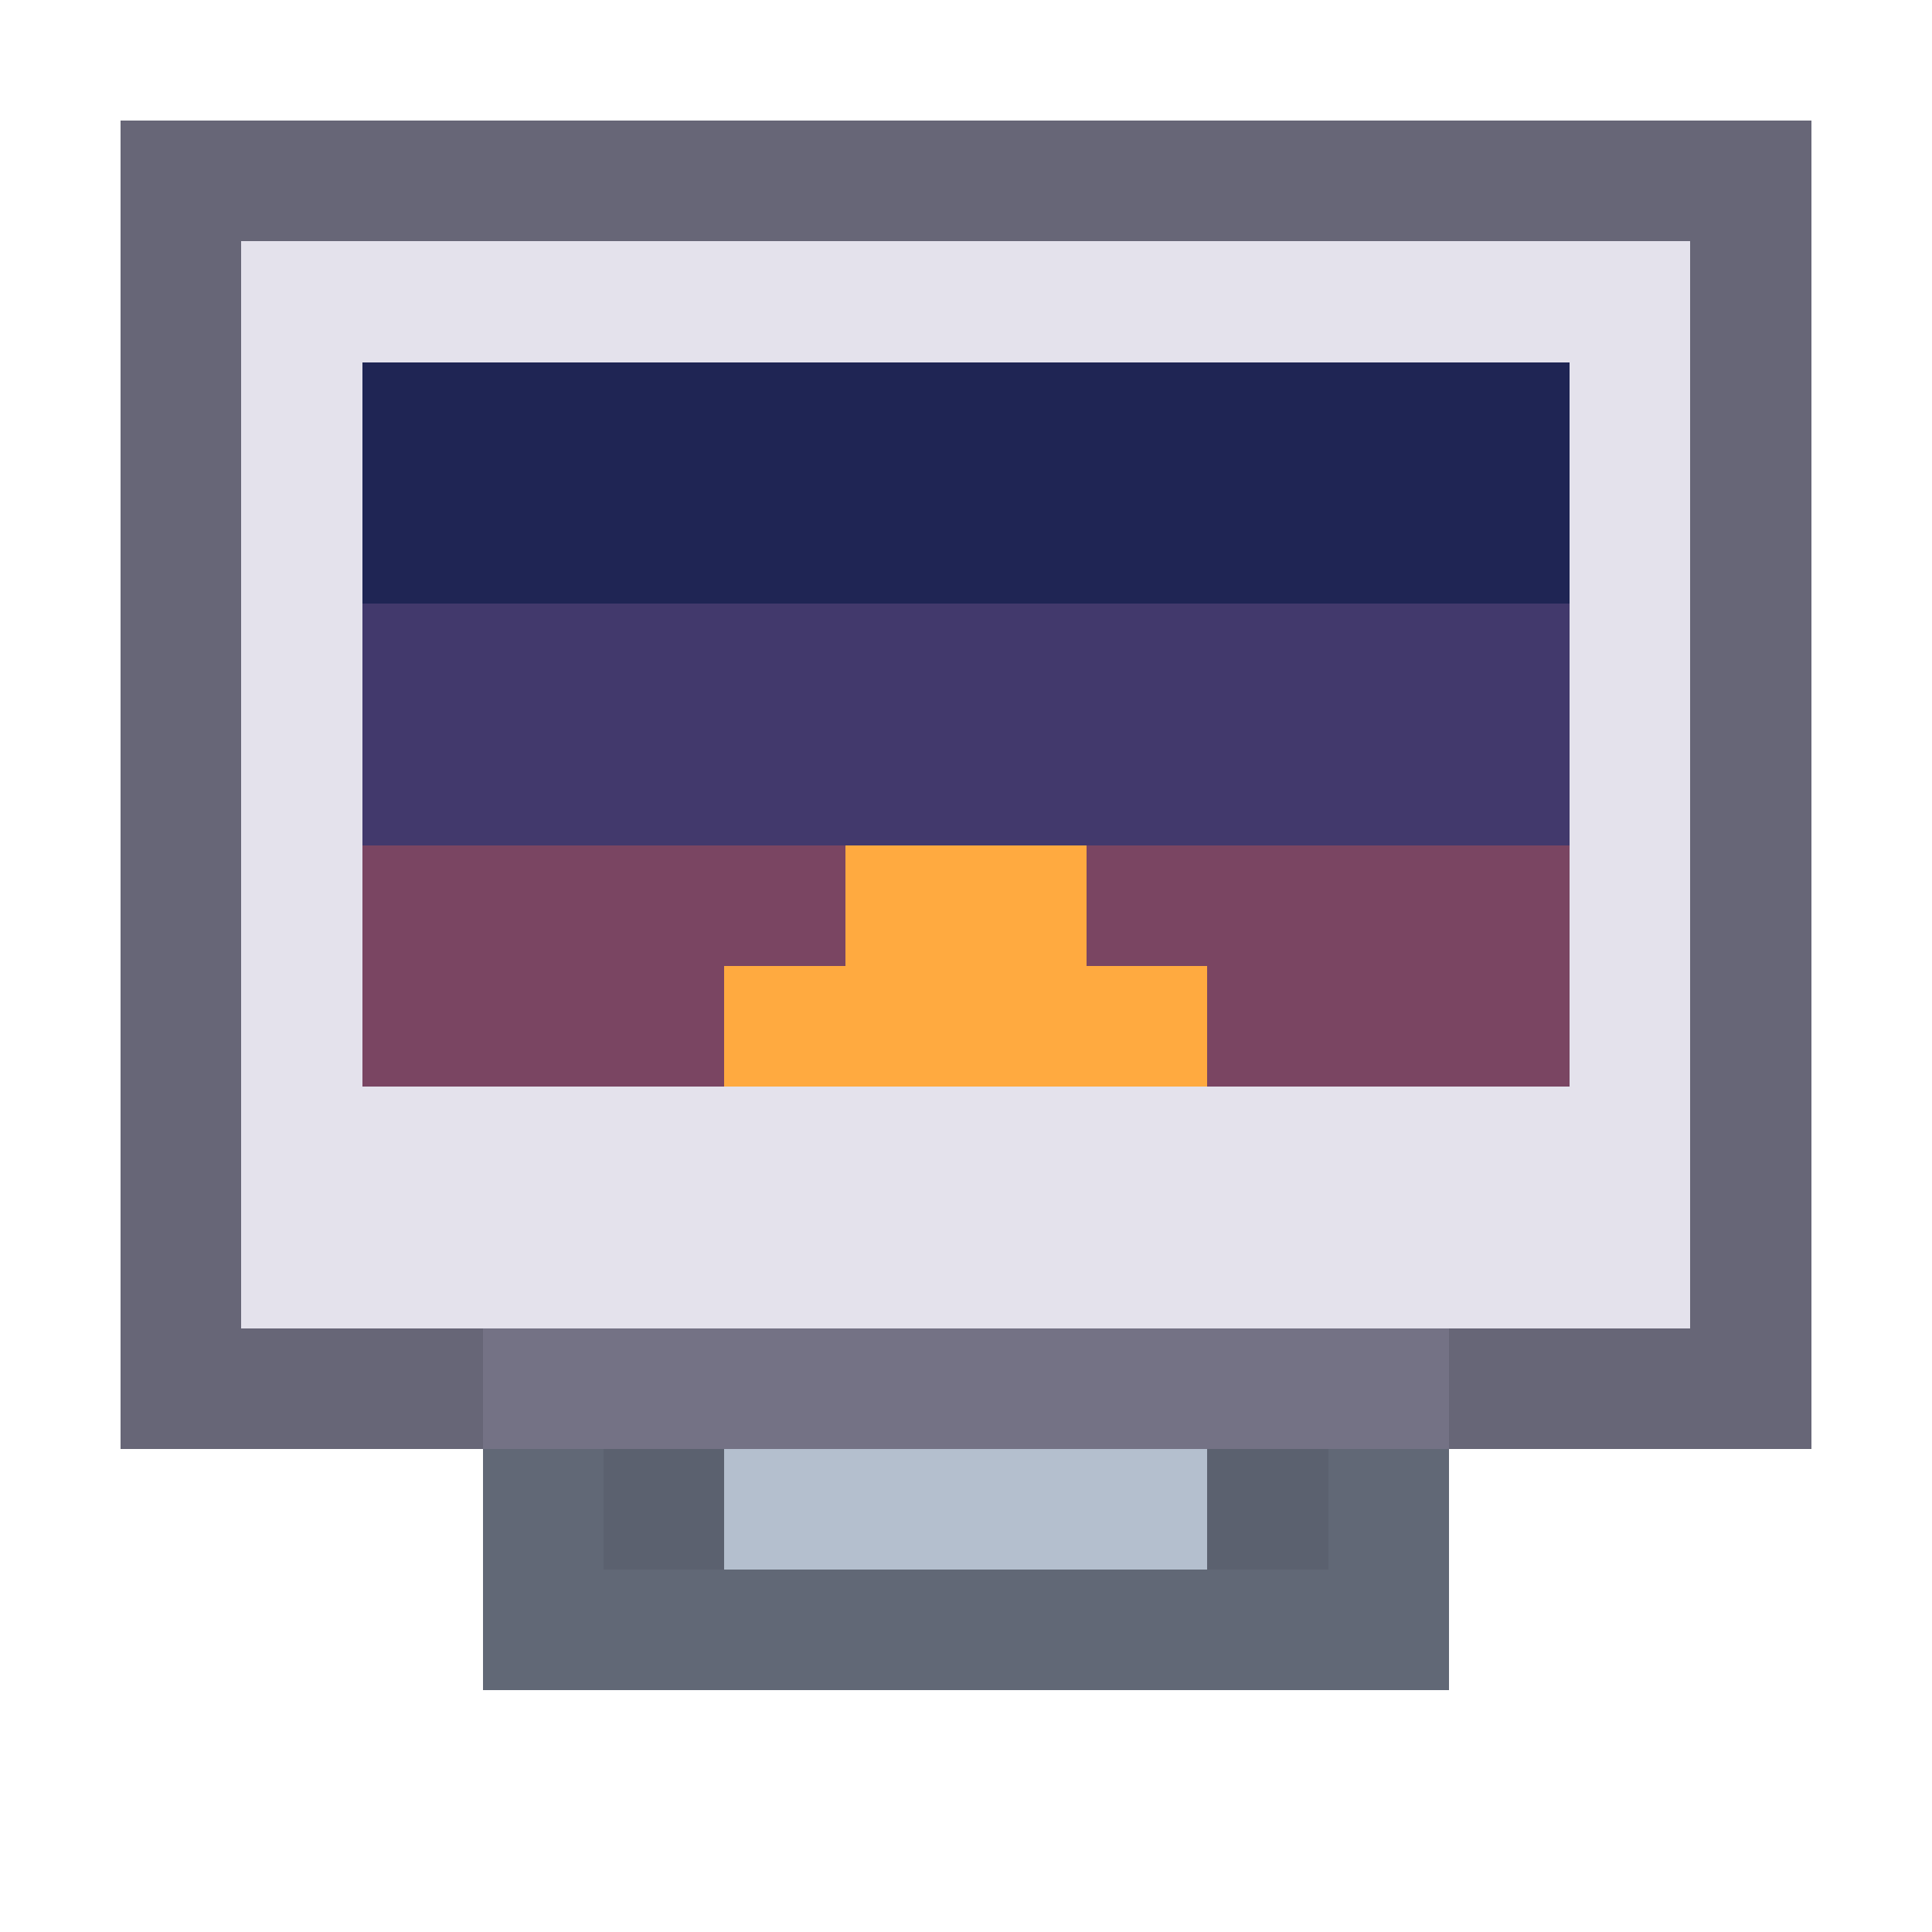
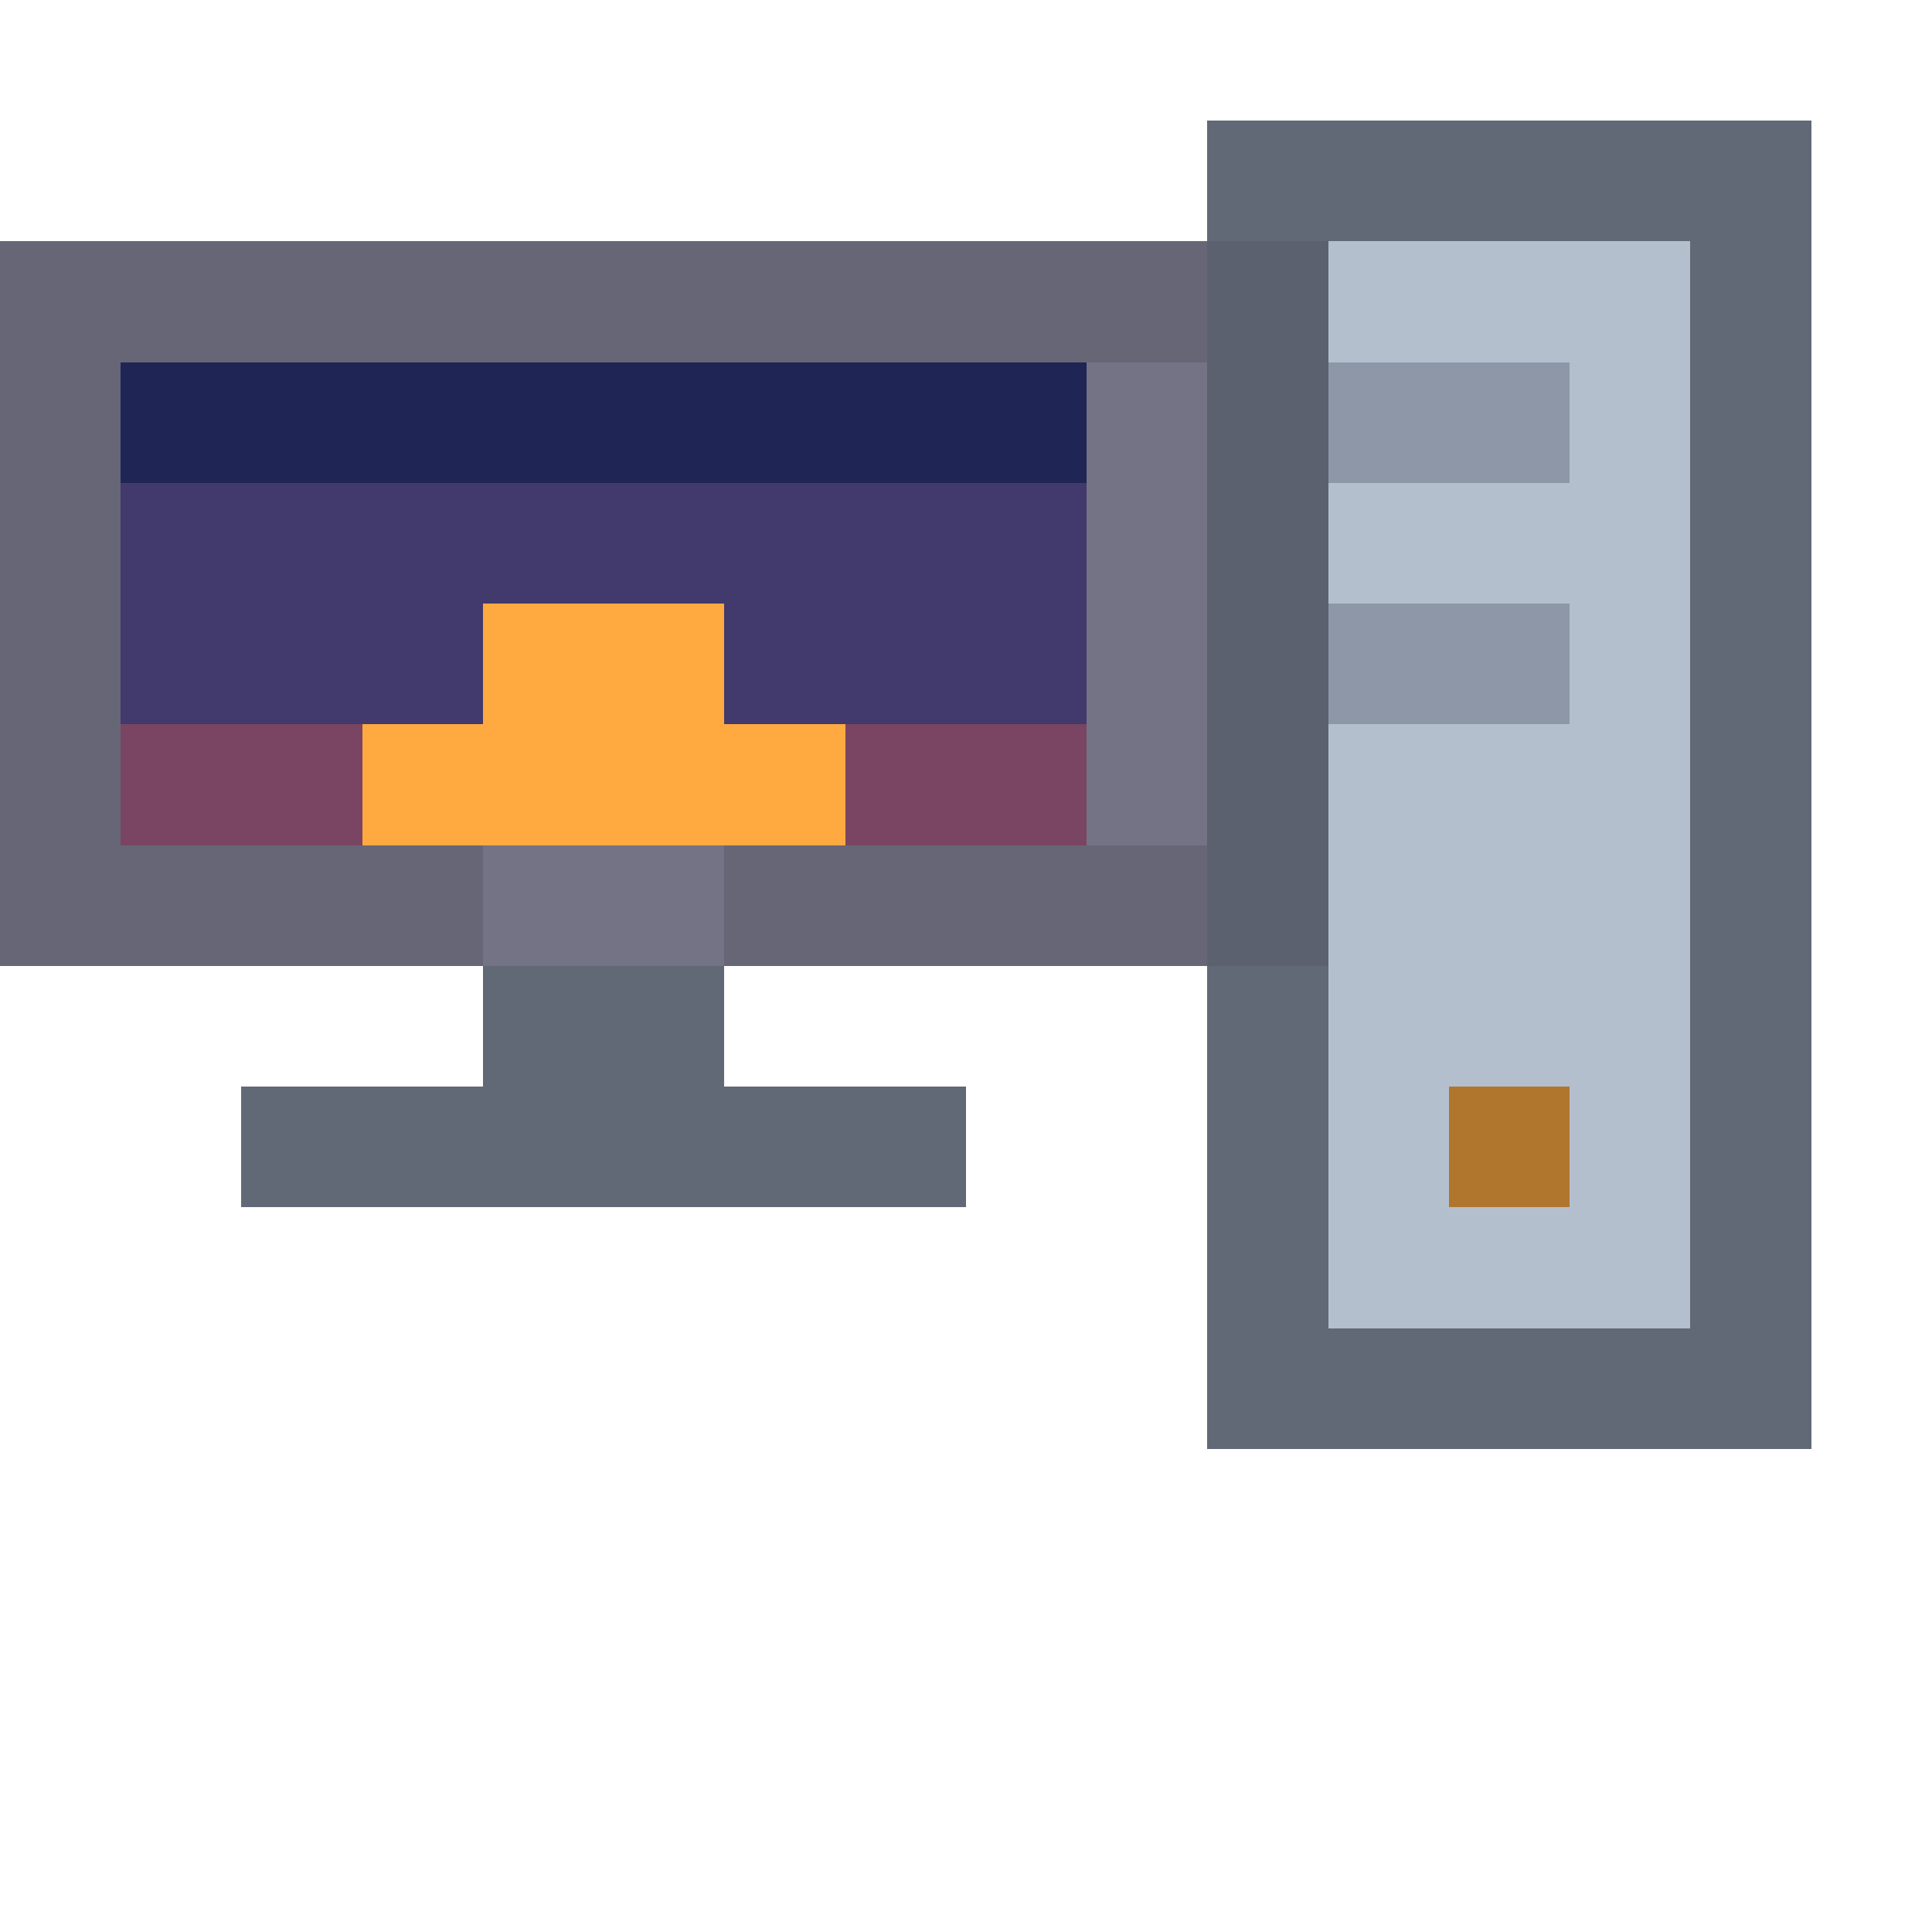
<svg xmlns="http://www.w3.org/2000/svg" viewBox="0 0 16 16" width="16" height="16" shape-rendering="crispEdges">
  <defs />
-   <rect x="1" y="1" width="1" height="1" fill="#676677" />
-   <rect x="2" y="1" width="1" height="1" fill="#676677" />
-   <rect x="3" y="1" width="1" height="1" fill="#676677" />
-   <rect x="4" y="1" width="1" height="1" fill="#676677" />
-   <rect x="5" y="1" width="1" height="1" fill="#676677" />
-   <rect x="6" y="1" width="1" height="1" fill="#676677" />
-   <rect x="7" y="1" width="1" height="1" fill="#676677" />
-   <rect x="8" y="1" width="1" height="1" fill="#676677" />
-   <rect x="9" y="1" width="1" height="1" fill="#676677" />
-   <rect x="10" y="1" width="1" height="1" fill="#676677" />
-   <rect x="11" y="1" width="1" height="1" fill="#676677" />
-   <rect x="12" y="1" width="1" height="1" fill="#676677" />
-   <rect x="13" y="1" width="1" height="1" fill="#676677" />
-   <rect x="14" y="1" width="1" height="1" fill="#676677" />
+   <rect x="10" y="1" width="1" height="1" fill="#616876" />
+   <rect x="11" y="1" width="1" height="1" fill="#616876" />
+   <rect x="12" y="1" width="1" height="1" fill="#616876" />
+   <rect x="13" y="1" width="1" height="1" fill="#616876" />
+   <rect x="14" y="1" width="1" height="1" fill="#616876" />
+   <rect x="0" y="2" width="1" height="1" fill="#676677" />
  <rect x="1" y="2" width="1" height="1" fill="#676677" />
-   <rect x="2" y="2" width="1" height="1" fill="#e4e2ec" />
-   <rect x="3" y="2" width="1" height="1" fill="#e4e2ec" />
-   <rect x="4" y="2" width="1" height="1" fill="#e4e2ec" />
-   <rect x="5" y="2" width="1" height="1" fill="#e4e2ec" />
-   <rect x="6" y="2" width="1" height="1" fill="#e4e2ec" />
-   <rect x="7" y="2" width="1" height="1" fill="#e4e2ec" />
-   <rect x="8" y="2" width="1" height="1" fill="#e4e2ec" />
-   <rect x="9" y="2" width="1" height="1" fill="#e4e2ec" />
-   <rect x="10" y="2" width="1" height="1" fill="#e4e2ec" />
-   <rect x="11" y="2" width="1" height="1" fill="#e4e2ec" />
-   <rect x="12" y="2" width="1" height="1" fill="#e4e2ec" />
-   <rect x="13" y="2" width="1" height="1" fill="#e4e2ec" />
-   <rect x="14" y="2" width="1" height="1" fill="#676677" />
-   <rect x="1" y="3" width="1" height="1" fill="#676677" />
-   <rect x="2" y="3" width="1" height="1" fill="#e4e2ec" />
+   <rect x="2" y="2" width="1" height="1" fill="#676677" />
+   <rect x="3" y="2" width="1" height="1" fill="#676677" />
+   <rect x="4" y="2" width="1" height="1" fill="#676677" />
+   <rect x="5" y="2" width="1" height="1" fill="#676677" />
+   <rect x="6" y="2" width="1" height="1" fill="#676677" />
+   <rect x="7" y="2" width="1" height="1" fill="#676677" />
+   <rect x="8" y="2" width="1" height="1" fill="#676677" />
+   <rect x="9" y="2" width="1" height="1" fill="#676677" />
+   <rect x="10" y="2" width="1" height="1" fill="#5b616f" />
+   <rect x="11" y="2" width="1" height="1" fill="#b4bfce" />
+   <rect x="12" y="2" width="1" height="1" fill="#b4bfce" />
+   <rect x="13" y="2" width="1" height="1" fill="#b4bfce" />
+   <rect x="14" y="2" width="1" height="1" fill="#616876" />
+   <rect x="0" y="3" width="1" height="1" fill="#676677" />
+   <rect x="1" y="3" width="1" height="1" fill="#1f2554" />
+   <rect x="2" y="3" width="1" height="1" fill="#1f2554" />
  <rect x="3" y="3" width="1" height="1" fill="#1f2554" />
  <rect x="4" y="3" width="1" height="1" fill="#1f2554" />
  <rect x="5" y="3" width="1" height="1" fill="#1f2554" />
  <rect x="6" y="3" width="1" height="1" fill="#1f2554" />
  <rect x="7" y="3" width="1" height="1" fill="#1f2554" />
  <rect x="8" y="3" width="1" height="1" fill="#1f2554" />
-   <rect x="9" y="3" width="1" height="1" fill="#1f2554" />
-   <rect x="10" y="3" width="1" height="1" fill="#1f2554" />
-   <rect x="11" y="3" width="1" height="1" fill="#1f2554" />
-   <rect x="12" y="3" width="1" height="1" fill="#1f2554" />
-   <rect x="13" y="3" width="1" height="1" fill="#e4e2ec" />
-   <rect x="14" y="3" width="1" height="1" fill="#676677" />
-   <rect x="1" y="4" width="1" height="1" fill="#676677" />
-   <rect x="2" y="4" width="1" height="1" fill="#e4e2ec" />
-   <rect x="3" y="4" width="1" height="1" fill="#1f2554" />
-   <rect x="4" y="4" width="1" height="1" fill="#1f2554" />
-   <rect x="5" y="4" width="1" height="1" fill="#1f2554" />
-   <rect x="6" y="4" width="1" height="1" fill="#1f2554" />
-   <rect x="7" y="4" width="1" height="1" fill="#1f2554" />
-   <rect x="8" y="4" width="1" height="1" fill="#1f2554" />
-   <rect x="9" y="4" width="1" height="1" fill="#1f2554" />
-   <rect x="10" y="4" width="1" height="1" fill="#1f2554" />
-   <rect x="11" y="4" width="1" height="1" fill="#1f2554" />
-   <rect x="12" y="4" width="1" height="1" fill="#1f2554" />
-   <rect x="13" y="4" width="1" height="1" fill="#e4e2ec" />
-   <rect x="14" y="4" width="1" height="1" fill="#676677" />
-   <rect x="1" y="5" width="1" height="1" fill="#676677" />
-   <rect x="2" y="5" width="1" height="1" fill="#e4e2ec" />
+   <rect x="9" y="3" width="1" height="1" fill="#747285" />
+   <rect x="10" y="3" width="1" height="1" fill="#5b616f" />
+   <rect x="11" y="3" width="1" height="1" fill="#8d97a8" />
+   <rect x="12" y="3" width="1" height="1" fill="#8d97a8" />
+   <rect x="13" y="3" width="1" height="1" fill="#b4bfce" />
+   <rect x="14" y="3" width="1" height="1" fill="#616876" />
+   <rect x="0" y="4" width="1" height="1" fill="#676677" />
+   <rect x="1" y="4" width="1" height="1" fill="#42396c" />
+   <rect x="2" y="4" width="1" height="1" fill="#42396c" />
+   <rect x="3" y="4" width="1" height="1" fill="#42396c" />
+   <rect x="4" y="4" width="1" height="1" fill="#42396c" />
+   <rect x="5" y="4" width="1" height="1" fill="#42396c" />
+   <rect x="6" y="4" width="1" height="1" fill="#42396c" />
+   <rect x="7" y="4" width="1" height="1" fill="#42396c" />
+   <rect x="8" y="4" width="1" height="1" fill="#42396c" />
+   <rect x="9" y="4" width="1" height="1" fill="#747285" />
+   <rect x="10" y="4" width="1" height="1" fill="#5b616f" />
+   <rect x="11" y="4" width="1" height="1" fill="#b4bfce" />
+   <rect x="12" y="4" width="1" height="1" fill="#b4bfce" />
+   <rect x="13" y="4" width="1" height="1" fill="#b4bfce" />
+   <rect x="14" y="4" width="1" height="1" fill="#616876" />
+   <rect x="0" y="5" width="1" height="1" fill="#676677" />
+   <rect x="1" y="5" width="1" height="1" fill="#42396c" />
+   <rect x="2" y="5" width="1" height="1" fill="#42396c" />
  <rect x="3" y="5" width="1" height="1" fill="#42396c" />
-   <rect x="4" y="5" width="1" height="1" fill="#42396c" />
-   <rect x="5" y="5" width="1" height="1" fill="#42396c" />
+   <rect x="4" y="5" width="1" height="1" fill="#ffaa40" />
+   <rect x="5" y="5" width="1" height="1" fill="#ffaa40" />
  <rect x="6" y="5" width="1" height="1" fill="#42396c" />
  <rect x="7" y="5" width="1" height="1" fill="#42396c" />
  <rect x="8" y="5" width="1" height="1" fill="#42396c" />
-   <rect x="9" y="5" width="1" height="1" fill="#42396c" />
-   <rect x="10" y="5" width="1" height="1" fill="#42396c" />
-   <rect x="11" y="5" width="1" height="1" fill="#42396c" />
-   <rect x="12" y="5" width="1" height="1" fill="#42396c" />
-   <rect x="13" y="5" width="1" height="1" fill="#e4e2ec" />
-   <rect x="14" y="5" width="1" height="1" fill="#676677" />
-   <rect x="1" y="6" width="1" height="1" fill="#676677" />
-   <rect x="2" y="6" width="1" height="1" fill="#e4e2ec" />
-   <rect x="3" y="6" width="1" height="1" fill="#42396c" />
-   <rect x="4" y="6" width="1" height="1" fill="#42396c" />
-   <rect x="5" y="6" width="1" height="1" fill="#42396c" />
-   <rect x="6" y="6" width="1" height="1" fill="#42396c" />
-   <rect x="7" y="6" width="1" height="1" fill="#42396c" />
-   <rect x="8" y="6" width="1" height="1" fill="#42396c" />
-   <rect x="9" y="6" width="1" height="1" fill="#42396c" />
-   <rect x="10" y="6" width="1" height="1" fill="#42396c" />
-   <rect x="11" y="6" width="1" height="1" fill="#42396c" />
-   <rect x="12" y="6" width="1" height="1" fill="#42396c" />
-   <rect x="13" y="6" width="1" height="1" fill="#e4e2ec" />
-   <rect x="14" y="6" width="1" height="1" fill="#676677" />
+   <rect x="9" y="5" width="1" height="1" fill="#747285" />
+   <rect x="10" y="5" width="1" height="1" fill="#5b616f" />
+   <rect x="11" y="5" width="1" height="1" fill="#8d97a8" />
+   <rect x="12" y="5" width="1" height="1" fill="#8d97a8" />
+   <rect x="13" y="5" width="1" height="1" fill="#b4bfce" />
+   <rect x="14" y="5" width="1" height="1" fill="#616876" />
+   <rect x="0" y="6" width="1" height="1" fill="#676677" />
+   <rect x="1" y="6" width="1" height="1" fill="#7a4562" />
+   <rect x="2" y="6" width="1" height="1" fill="#7a4562" />
+   <rect x="3" y="6" width="1" height="1" fill="#ffaa40" />
+   <rect x="4" y="6" width="1" height="1" fill="#ffaa40" />
+   <rect x="5" y="6" width="1" height="1" fill="#ffaa40" />
+   <rect x="6" y="6" width="1" height="1" fill="#ffaa40" />
+   <rect x="7" y="6" width="1" height="1" fill="#7a4562" />
+   <rect x="8" y="6" width="1" height="1" fill="#7a4562" />
+   <rect x="9" y="6" width="1" height="1" fill="#747285" />
+   <rect x="10" y="6" width="1" height="1" fill="#5b616f" />
+   <rect x="11" y="6" width="1" height="1" fill="#b4bfce" />
+   <rect x="12" y="6" width="1" height="1" fill="#b4bfce" />
+   <rect x="13" y="6" width="1" height="1" fill="#b4bfce" />
+   <rect x="14" y="6" width="1" height="1" fill="#616876" />
+   <rect x="0" y="7" width="1" height="1" fill="#676677" />
  <rect x="1" y="7" width="1" height="1" fill="#676677" />
-   <rect x="2" y="7" width="1" height="1" fill="#e4e2ec" />
-   <rect x="3" y="7" width="1" height="1" fill="#7a4562" />
-   <rect x="4" y="7" width="1" height="1" fill="#7a4562" />
-   <rect x="5" y="7" width="1" height="1" fill="#7a4562" />
-   <rect x="6" y="7" width="1" height="1" fill="#7a4562" />
-   <rect x="7" y="7" width="1" height="1" fill="#ffaa40" />
-   <rect x="8" y="7" width="1" height="1" fill="#ffaa40" />
-   <rect x="9" y="7" width="1" height="1" fill="#7a4562" />
-   <rect x="10" y="7" width="1" height="1" fill="#7a4562" />
-   <rect x="11" y="7" width="1" height="1" fill="#7a4562" />
-   <rect x="12" y="7" width="1" height="1" fill="#7a4562" />
-   <rect x="13" y="7" width="1" height="1" fill="#e4e2ec" />
-   <rect x="14" y="7" width="1" height="1" fill="#676677" />
-   <rect x="1" y="8" width="1" height="1" fill="#676677" />
-   <rect x="2" y="8" width="1" height="1" fill="#e4e2ec" />
-   <rect x="3" y="8" width="1" height="1" fill="#7a4562" />
-   <rect x="4" y="8" width="1" height="1" fill="#7a4562" />
-   <rect x="5" y="8" width="1" height="1" fill="#7a4562" />
-   <rect x="6" y="8" width="1" height="1" fill="#ffaa40" />
-   <rect x="7" y="8" width="1" height="1" fill="#ffaa40" />
-   <rect x="8" y="8" width="1" height="1" fill="#ffaa40" />
-   <rect x="9" y="8" width="1" height="1" fill="#ffaa40" />
-   <rect x="10" y="8" width="1" height="1" fill="#7a4562" />
-   <rect x="11" y="8" width="1" height="1" fill="#7a4562" />
-   <rect x="12" y="8" width="1" height="1" fill="#7a4562" />
-   <rect x="13" y="8" width="1" height="1" fill="#e4e2ec" />
-   <rect x="14" y="8" width="1" height="1" fill="#676677" />
-   <rect x="1" y="9" width="1" height="1" fill="#676677" />
-   <rect x="2" y="9" width="1" height="1" fill="#e4e2ec" />
-   <rect x="3" y="9" width="1" height="1" fill="#e4e2ec" />
-   <rect x="4" y="9" width="1" height="1" fill="#e4e2ec" />
-   <rect x="5" y="9" width="1" height="1" fill="#e4e2ec" />
-   <rect x="6" y="9" width="1" height="1" fill="#e4e2ec" />
-   <rect x="7" y="9" width="1" height="1" fill="#e4e2ec" />
-   <rect x="8" y="9" width="1" height="1" fill="#e4e2ec" />
-   <rect x="9" y="9" width="1" height="1" fill="#e4e2ec" />
-   <rect x="10" y="9" width="1" height="1" fill="#e4e2ec" />
-   <rect x="11" y="9" width="1" height="1" fill="#e4e2ec" />
-   <rect x="12" y="9" width="1" height="1" fill="#e4e2ec" />
-   <rect x="13" y="9" width="1" height="1" fill="#e4e2ec" />
-   <rect x="14" y="9" width="1" height="1" fill="#676677" />
-   <rect x="1" y="10" width="1" height="1" fill="#676677" />
-   <rect x="2" y="10" width="1" height="1" fill="#e4e2ec" />
-   <rect x="3" y="10" width="1" height="1" fill="#e4e2ec" />
-   <rect x="4" y="10" width="1" height="1" fill="#e4e2ec" />
-   <rect x="5" y="10" width="1" height="1" fill="#e4e2ec" />
-   <rect x="6" y="10" width="1" height="1" fill="#e4e2ec" />
-   <rect x="7" y="10" width="1" height="1" fill="#e4e2ec" />
-   <rect x="8" y="10" width="1" height="1" fill="#e4e2ec" />
-   <rect x="9" y="10" width="1" height="1" fill="#e4e2ec" />
-   <rect x="10" y="10" width="1" height="1" fill="#e4e2ec" />
-   <rect x="11" y="10" width="1" height="1" fill="#e4e2ec" />
-   <rect x="12" y="10" width="1" height="1" fill="#e4e2ec" />
-   <rect x="13" y="10" width="1" height="1" fill="#e4e2ec" />
-   <rect x="14" y="10" width="1" height="1" fill="#676677" />
-   <rect x="1" y="11" width="1" height="1" fill="#676677" />
-   <rect x="2" y="11" width="1" height="1" fill="#676677" />
-   <rect x="3" y="11" width="1" height="1" fill="#676677" />
-   <rect x="4" y="11" width="1" height="1" fill="#747285" />
-   <rect x="5" y="11" width="1" height="1" fill="#747285" />
-   <rect x="6" y="11" width="1" height="1" fill="#747285" />
-   <rect x="7" y="11" width="1" height="1" fill="#747285" />
-   <rect x="8" y="11" width="1" height="1" fill="#747285" />
-   <rect x="9" y="11" width="1" height="1" fill="#747285" />
-   <rect x="10" y="11" width="1" height="1" fill="#747285" />
-   <rect x="11" y="11" width="1" height="1" fill="#747285" />
-   <rect x="12" y="11" width="1" height="1" fill="#676677" />
-   <rect x="13" y="11" width="1" height="1" fill="#676677" />
-   <rect x="14" y="11" width="1" height="1" fill="#676677" />
-   <rect x="4" y="12" width="1" height="1" fill="#616876" />
-   <rect x="5" y="12" width="1" height="1" fill="#5b616f" />
-   <rect x="6" y="12" width="1" height="1" fill="#b4bfce" />
-   <rect x="7" y="12" width="1" height="1" fill="#b4bfce" />
-   <rect x="8" y="12" width="1" height="1" fill="#b4bfce" />
-   <rect x="9" y="12" width="1" height="1" fill="#b4bfce" />
-   <rect x="10" y="12" width="1" height="1" fill="#5b616f" />
-   <rect x="11" y="12" width="1" height="1" fill="#616876" />
-   <rect x="4" y="13" width="1" height="1" fill="#616876" />
-   <rect x="5" y="13" width="1" height="1" fill="#616876" />
-   <rect x="6" y="13" width="1" height="1" fill="#616876" />
-   <rect x="7" y="13" width="1" height="1" fill="#616876" />
-   <rect x="8" y="13" width="1" height="1" fill="#616876" />
-   <rect x="9" y="13" width="1" height="1" fill="#616876" />
-   <rect x="10" y="13" width="1" height="1" fill="#616876" />
-   <rect x="11" y="13" width="1" height="1" fill="#616876" />
+   <rect x="2" y="7" width="1" height="1" fill="#676677" />
+   <rect x="3" y="7" width="1" height="1" fill="#676677" />
+   <rect x="4" y="7" width="1" height="1" fill="#747285" />
+   <rect x="5" y="7" width="1" height="1" fill="#747285" />
+   <rect x="6" y="7" width="1" height="1" fill="#676677" />
+   <rect x="7" y="7" width="1" height="1" fill="#676677" />
+   <rect x="8" y="7" width="1" height="1" fill="#676677" />
+   <rect x="9" y="7" width="1" height="1" fill="#676677" />
+   <rect x="10" y="7" width="1" height="1" fill="#5b616f" />
+   <rect x="11" y="7" width="1" height="1" fill="#b4bfce" />
+   <rect x="12" y="7" width="1" height="1" fill="#b4bfce" />
+   <rect x="13" y="7" width="1" height="1" fill="#b4bfce" />
+   <rect x="14" y="7" width="1" height="1" fill="#616876" />
+   <rect x="4" y="8" width="1" height="1" fill="#616876" />
+   <rect x="5" y="8" width="1" height="1" fill="#616876" />
+   <rect x="10" y="8" width="1" height="1" fill="#616876" />
+   <rect x="11" y="8" width="1" height="1" fill="#b4bfce" />
+   <rect x="12" y="8" width="1" height="1" fill="#b4bfce" />
+   <rect x="13" y="8" width="1" height="1" fill="#b4bfce" />
+   <rect x="14" y="8" width="1" height="1" fill="#616876" />
+   <rect x="2" y="9" width="1" height="1" fill="#616876" />
+   <rect x="3" y="9" width="1" height="1" fill="#616876" />
+   <rect x="4" y="9" width="1" height="1" fill="#616876" />
+   <rect x="5" y="9" width="1" height="1" fill="#616876" />
+   <rect x="6" y="9" width="1" height="1" fill="#616876" />
+   <rect x="7" y="9" width="1" height="1" fill="#616876" />
+   <rect x="10" y="9" width="1" height="1" fill="#616876" />
+   <rect x="11" y="9" width="1" height="1" fill="#b4bfce" />
+   <rect x="12" y="9" width="1" height="1" fill="#b1762e" />
+   <rect x="13" y="9" width="1" height="1" fill="#b4bfce" />
+   <rect x="14" y="9" width="1" height="1" fill="#616876" />
+   <rect x="10" y="10" width="1" height="1" fill="#616876" />
+   <rect x="11" y="10" width="1" height="1" fill="#b4bfce" />
+   <rect x="12" y="10" width="1" height="1" fill="#b4bfce" />
+   <rect x="13" y="10" width="1" height="1" fill="#b4bfce" />
+   <rect x="14" y="10" width="1" height="1" fill="#616876" />
+   <rect x="10" y="11" width="1" height="1" fill="#616876" />
+   <rect x="11" y="11" width="1" height="1" fill="#616876" />
+   <rect x="12" y="11" width="1" height="1" fill="#616876" />
+   <rect x="13" y="11" width="1" height="1" fill="#616876" />
+   <rect x="14" y="11" width="1" height="1" fill="#616876" />
</svg>
